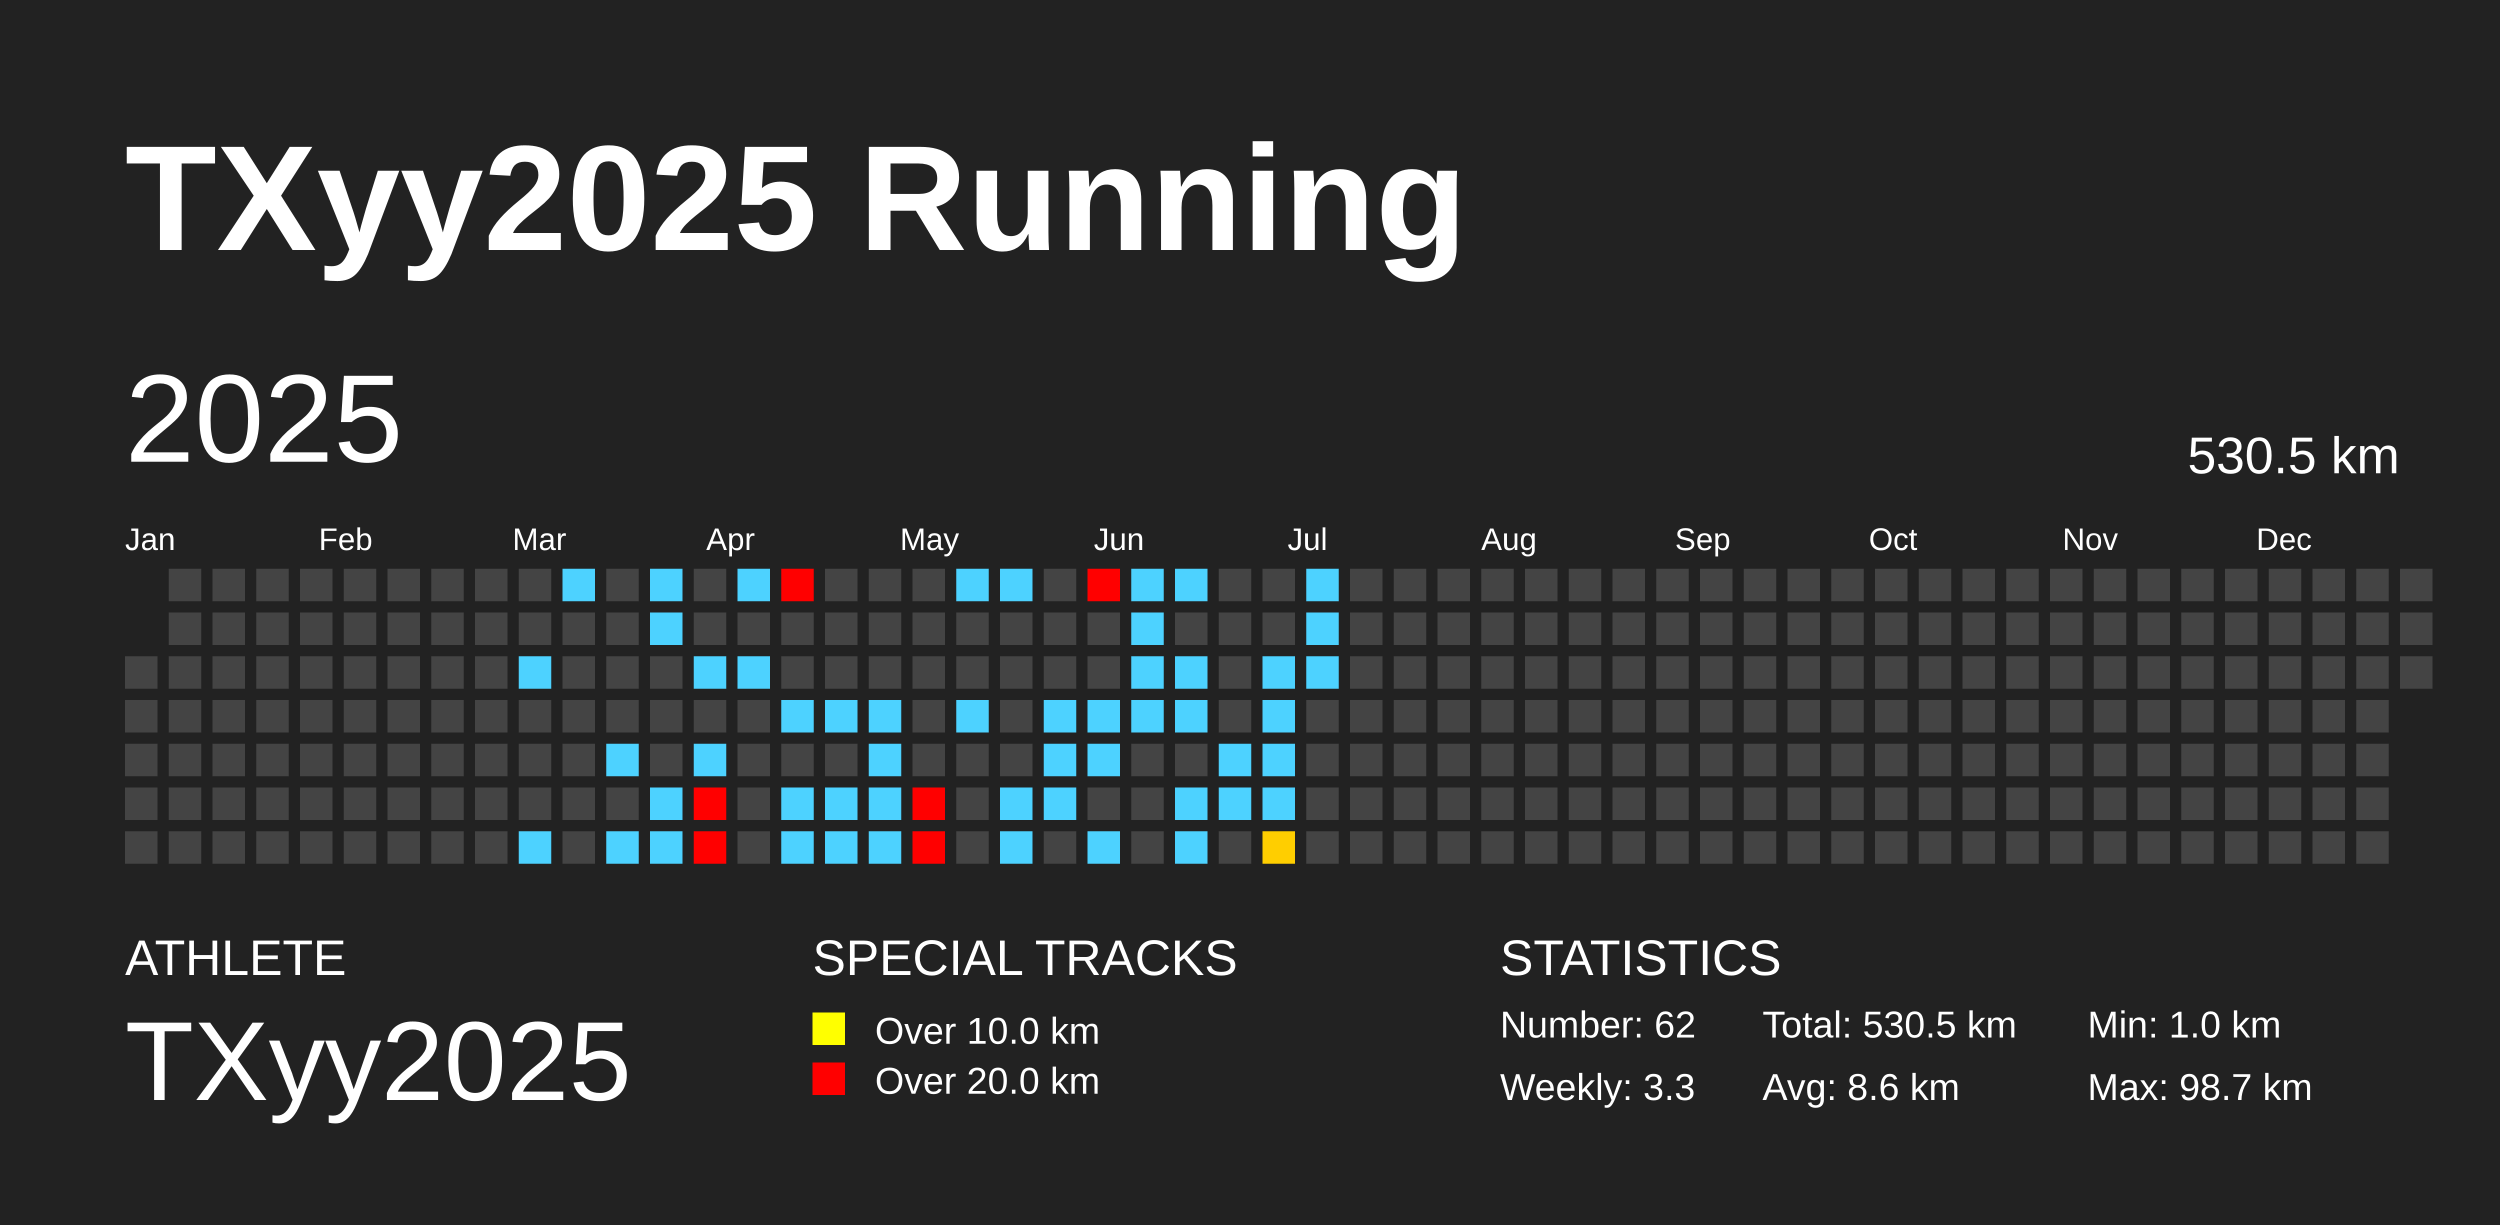
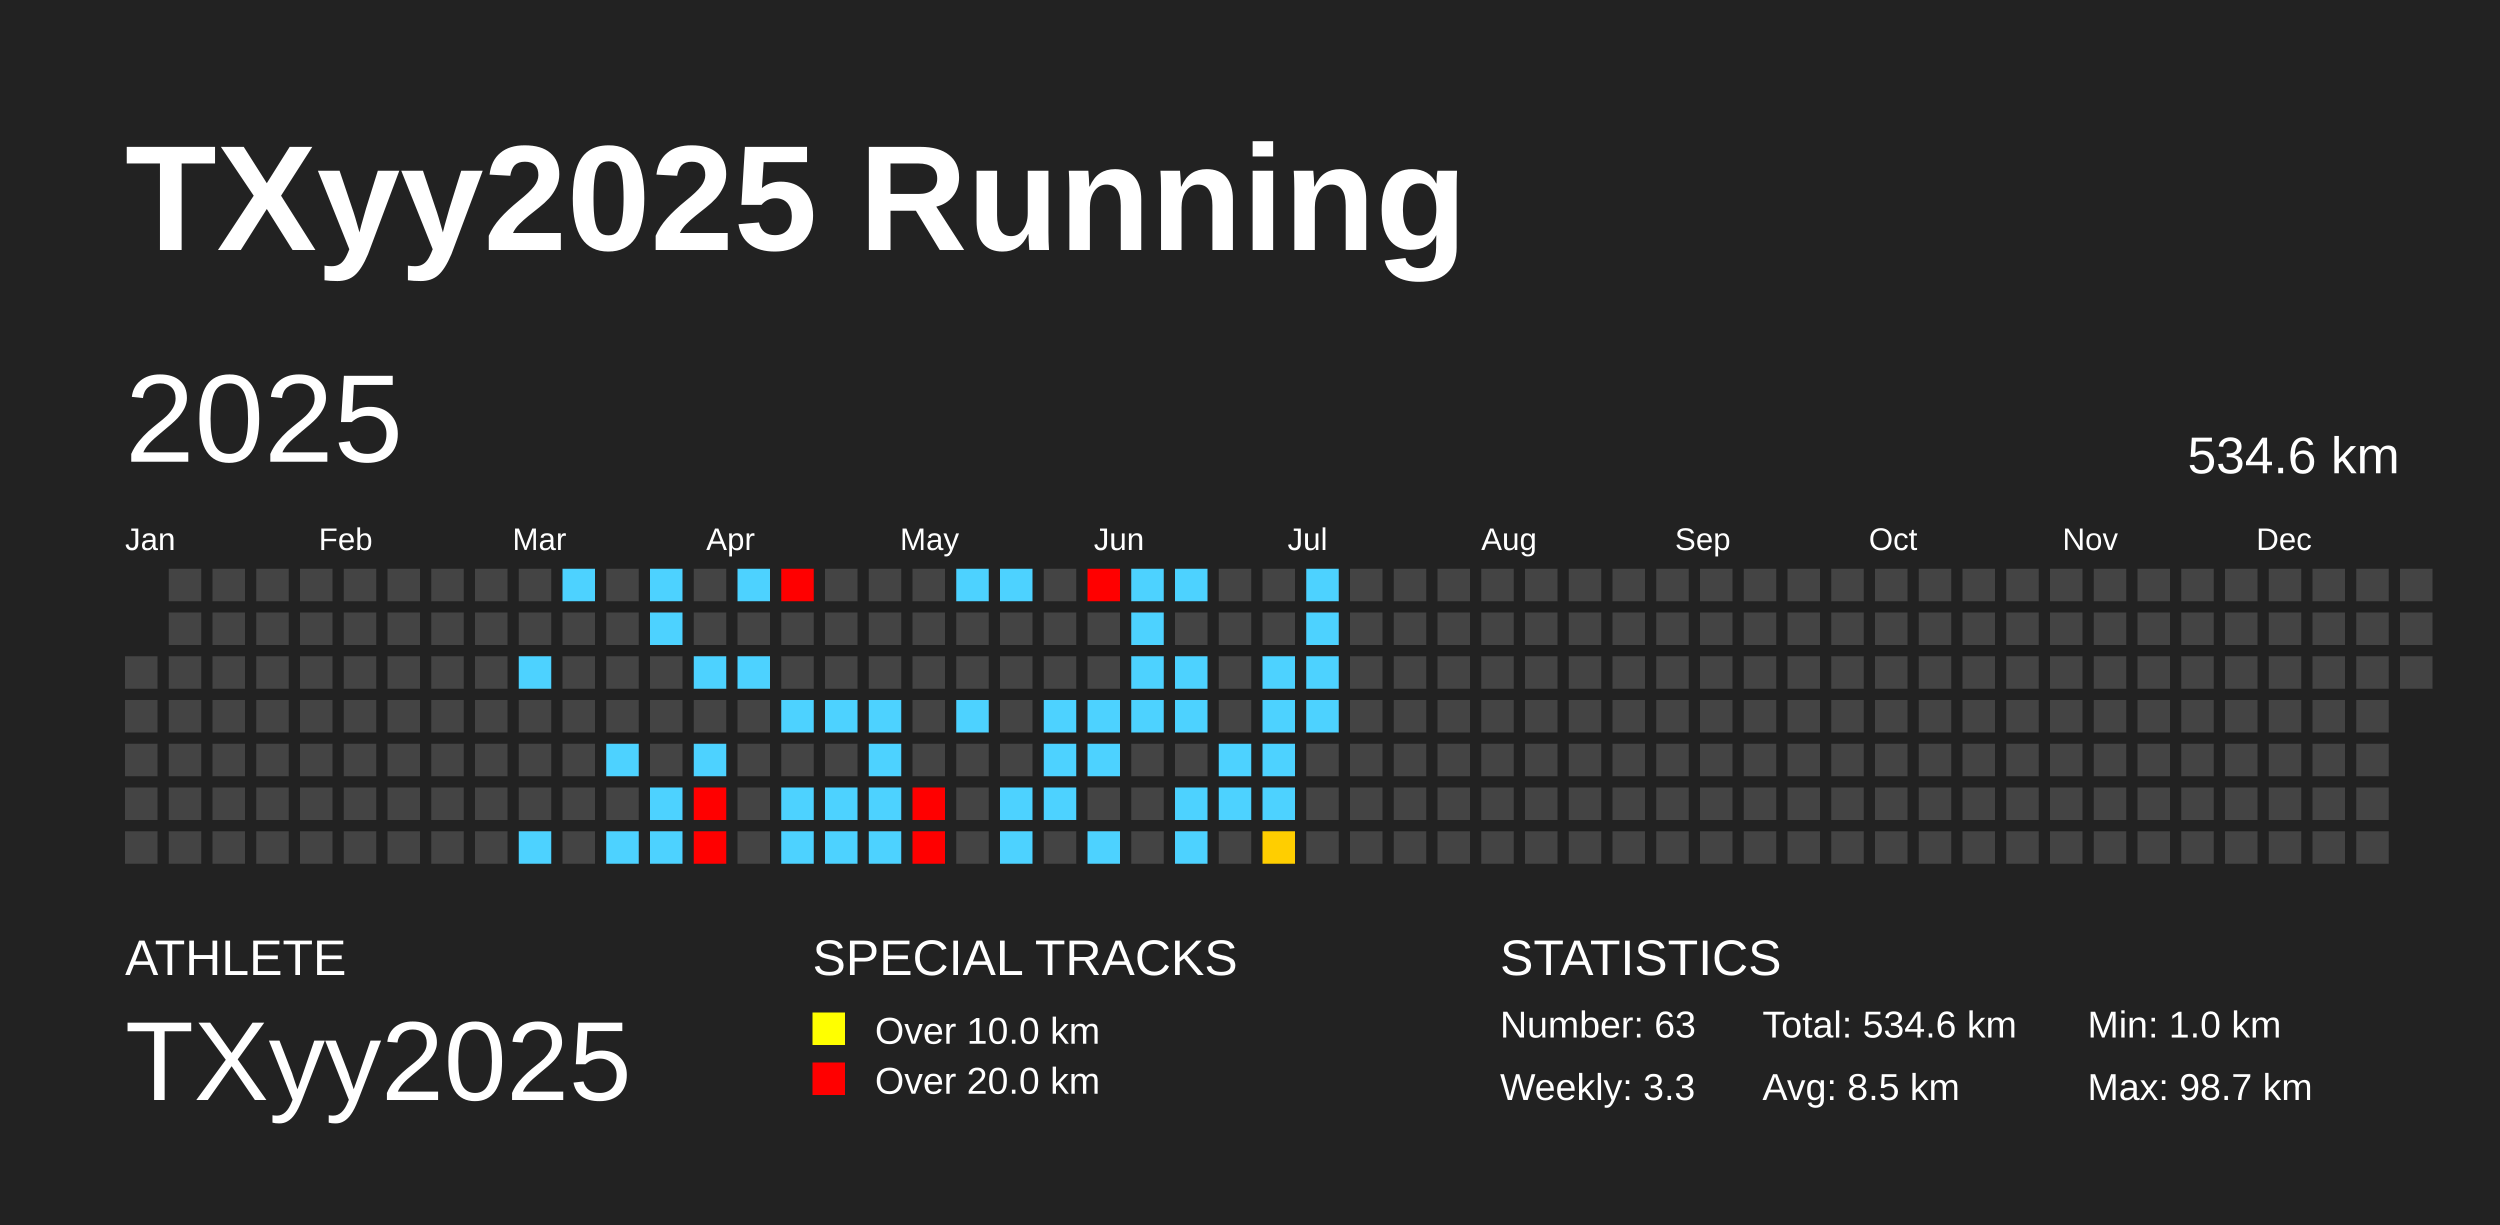
<svg xmlns="http://www.w3.org/2000/svg" baseProfile="full" height="98mm" version="1.1" viewBox="0,0,200,98" width="200mm">
  <defs />
  <rect fill="#222222" height="98" width="200" x="0" y="0" />
  <text fill="#FFFFFF" style="font-size:12px; font-family:Arial; font-weight:bold;" x="10" y="20">TXyy2025 Running</text>
  <text fill="#FFFFFF" style="font-size:4px; font-family:Arial" x="10" y="78">ATHLETE</text>
  <text fill="#FFFFFF" style="font-size:9px; font-family:Arial" x="10" y="88">TXyy2025</text>
  <text fill="#FFFFFF" style="font-size:4px; font-family:Arial" x="65" y="78">SPECIAL TRACKS</text>
  <rect fill="yellow" height="2.6" width="2.6" x="65" y="81" />
  <text fill="#FFFFFF" style="font-size:3px; font-family:Arial" x="70" y="83.5">Over 10.0 km</text>
  <rect fill="red" height="2.6" width="2.6" x="65" y="85" />
  <text fill="#FFFFFF" style="font-size:3px; font-family:Arial" x="70" y="87.5">Over 20.0 km</text>
  <text fill="#FFFFFF" style="font-size:4px; font-family:Arial" x="120" y="78">STATISTICS</text>
-   <text fill="#FFFFFF" style="font-size:3px; font-family:Arial" x="120" y="83">Number: 62</text>
+   <text fill="#FFFFFF" style="font-size:3px; font-family:Arial" x="120" y="83">Number: 63</text>
  <text fill="#FFFFFF" style="font-size:3px; font-family:Arial" x="120" y="88">Weekly: 3.3</text>
-   <text fill="#FFFFFF" style="font-size:3px; font-family:Arial" x="141" y="83">Total: 530.5 km</text>
-   <text fill="#FFFFFF" style="font-size:3px; font-family:Arial" x="141" y="88">Avg: 8.6 km</text>
+   <text fill="#FFFFFF" style="font-size:3px; font-family:Arial" x="141" y="83">Total: 534.6 km</text>
+   <text fill="#FFFFFF" style="font-size:3px; font-family:Arial" x="141" y="88">Avg: 8.5 km</text>
  <text fill="#FFFFFF" style="font-size:3px; font-family:Arial" x="167" y="83">Min: 1.0 km</text>
  <text fill="#FFFFFF" style="font-size:3px; font-family:Arial" x="167" y="88">Max: 98.7 km</text>
  <text dominant-baseline="hanging" fill="#FFFFFF" style="font-size:10.0px; font-family:Arial;" x="10" y="30">2025</text>
-   <text dominant-baseline="hanging" fill="#FFFFFF" style="font-size:4.125px; font-family:Arial;" x="175" y="35">530.5 km</text>
+   <text dominant-baseline="hanging" fill="#FFFFFF" style="font-size:4.125px; font-family:Arial;" x="175" y="35">534.6 km</text>
  <text fill="#FFFFFF" style="font-size:2.5px; font-family:Arial" x="10.0" y="44">Jan</text>
  <text fill="#FFFFFF" style="font-size:2.5px; font-family:Arial" x="25.5" y="44">Feb</text>
  <text fill="#FFFFFF" style="font-size:2.5px; font-family:Arial" x="41.0" y="44">Mar</text>
  <text fill="#FFFFFF" style="font-size:2.5px; font-family:Arial" x="56.5" y="44">Apr</text>
  <text fill="#FFFFFF" style="font-size:2.5px; font-family:Arial" x="72.0" y="44">May</text>
  <text fill="#FFFFFF" style="font-size:2.5px; font-family:Arial" x="87.5" y="44">Jun</text>
  <text fill="#FFFFFF" style="font-size:2.5px; font-family:Arial" x="103.0" y="44">Jul</text>
  <text fill="#FFFFFF" style="font-size:2.5px; font-family:Arial" x="118.5" y="44">Aug</text>
  <text fill="#FFFFFF" style="font-size:2.5px; font-family:Arial" x="134.0" y="44">Sep</text>
  <text fill="#FFFFFF" style="font-size:2.5px; font-family:Arial" x="149.5" y="44">Oct</text>
  <text fill="#FFFFFF" style="font-size:2.5px; font-family:Arial" x="165.0" y="44">Nov</text>
  <text fill="#FFFFFF" style="font-size:2.5px; font-family:Arial" x="180.5" y="44">Dec</text>
  <rect fill="#444444" height="2.6" width="2.6" x="10.0" y="52.5" />
  <rect fill="#444444" height="2.6" width="2.6" x="10.0" y="56.0" />
  <rect fill="#444444" height="2.6" width="2.6" x="10.0" y="59.5" />
  <rect fill="#444444" height="2.6" width="2.6" x="10.0" y="63.0" />
  <rect fill="#444444" height="2.6" width="2.6" x="10.0" y="66.5" />
  <rect fill="#444444" height="2.6" width="2.6" x="13.5" y="45.5" />
  <rect fill="#444444" height="2.6" width="2.6" x="13.5" y="49.0" />
  <rect fill="#444444" height="2.6" width="2.6" x="13.5" y="52.5" />
  <rect fill="#444444" height="2.6" width="2.6" x="13.5" y="56.0" />
  <rect fill="#444444" height="2.6" width="2.6" x="13.5" y="59.5" />
  <rect fill="#444444" height="2.6" width="2.6" x="13.5" y="63.0" />
  <rect fill="#444444" height="2.6" width="2.6" x="13.5" y="66.5" />
  <rect fill="#444444" height="2.6" width="2.6" x="17.0" y="45.5" />
  <rect fill="#444444" height="2.6" width="2.6" x="17.0" y="49.0" />
  <rect fill="#444444" height="2.6" width="2.6" x="17.0" y="52.5" />
  <rect fill="#444444" height="2.6" width="2.6" x="17.0" y="56.0" />
  <rect fill="#444444" height="2.6" width="2.6" x="17.0" y="59.5" />
  <rect fill="#444444" height="2.6" width="2.6" x="17.0" y="63.0" />
  <rect fill="#444444" height="2.6" width="2.6" x="17.0" y="66.5" />
  <rect fill="#444444" height="2.6" width="2.6" x="20.5" y="45.5" />
  <rect fill="#444444" height="2.6" width="2.6" x="20.5" y="49.0" />
  <rect fill="#444444" height="2.6" width="2.6" x="20.5" y="52.5" />
  <rect fill="#444444" height="2.6" width="2.6" x="20.5" y="56.0" />
  <rect fill="#444444" height="2.6" width="2.6" x="20.5" y="59.5" />
  <rect fill="#444444" height="2.6" width="2.6" x="20.5" y="63.0" />
  <rect fill="#444444" height="2.6" width="2.6" x="20.5" y="66.5" />
  <rect fill="#444444" height="2.6" width="2.6" x="24.0" y="45.5" />
  <rect fill="#444444" height="2.6" width="2.6" x="24.0" y="49.0" />
  <rect fill="#444444" height="2.6" width="2.6" x="24.0" y="52.5" />
  <rect fill="#444444" height="2.6" width="2.6" x="24.0" y="56.0" />
  <rect fill="#444444" height="2.6" width="2.6" x="24.0" y="59.5" />
  <rect fill="#444444" height="2.6" width="2.6" x="24.0" y="63.0" />
  <rect fill="#444444" height="2.6" width="2.6" x="24.0" y="66.5" />
  <rect fill="#444444" height="2.6" width="2.6" x="27.5" y="45.5" />
  <rect fill="#444444" height="2.6" width="2.6" x="27.5" y="49.0" />
  <rect fill="#444444" height="2.6" width="2.6" x="27.5" y="52.5" />
  <rect fill="#444444" height="2.6" width="2.6" x="27.5" y="56.0" />
  <rect fill="#444444" height="2.6" width="2.6" x="27.5" y="59.5" />
  <rect fill="#444444" height="2.6" width="2.6" x="27.5" y="63.0" />
  <rect fill="#444444" height="2.6" width="2.6" x="27.5" y="66.5" />
  <rect fill="#444444" height="2.6" width="2.6" x="31.0" y="45.5" />
  <rect fill="#444444" height="2.6" width="2.6" x="31.0" y="49.0" />
  <rect fill="#444444" height="2.6" width="2.6" x="31.0" y="52.5" />
  <rect fill="#444444" height="2.6" width="2.6" x="31.0" y="56.0" />
  <rect fill="#444444" height="2.6" width="2.6" x="31.0" y="59.5" />
  <rect fill="#444444" height="2.6" width="2.6" x="31.0" y="63.0" />
  <rect fill="#444444" height="2.6" width="2.6" x="31.0" y="66.5" />
  <rect fill="#444444" height="2.6" width="2.6" x="34.5" y="45.5" />
  <rect fill="#444444" height="2.6" width="2.6" x="34.5" y="49.0" />
  <rect fill="#444444" height="2.6" width="2.6" x="34.5" y="52.5" />
  <rect fill="#444444" height="2.6" width="2.6" x="34.5" y="56.0" />
  <rect fill="#444444" height="2.6" width="2.6" x="34.5" y="59.5" />
  <rect fill="#444444" height="2.6" width="2.6" x="34.5" y="63.0" />
  <rect fill="#444444" height="2.6" width="2.6" x="34.5" y="66.5" />
  <rect fill="#444444" height="2.6" width="2.6" x="38.0" y="45.5" />
  <rect fill="#444444" height="2.6" width="2.6" x="38.0" y="49.0" />
  <rect fill="#444444" height="2.6" width="2.6" x="38.0" y="52.5" />
  <rect fill="#444444" height="2.6" width="2.6" x="38.0" y="56.0" />
  <rect fill="#444444" height="2.6" width="2.6" x="38.0" y="59.5" />
  <rect fill="#444444" height="2.6" width="2.6" x="38.0" y="63.0" />
  <rect fill="#444444" height="2.6" width="2.6" x="38.0" y="66.5" />
  <rect fill="#444444" height="2.6" width="2.6" x="41.5" y="45.5" />
  <rect fill="#444444" height="2.6" width="2.6" x="41.5" y="49.0" />
  <rect fill="#4dd2ff" height="2.6" width="2.6" x="41.5" y="52.5" />
  <rect fill="#444444" height="2.6" width="2.6" x="41.5" y="56.0" />
  <rect fill="#444444" height="2.6" width="2.6" x="41.5" y="59.5" />
  <rect fill="#444444" height="2.6" width="2.6" x="41.5" y="63.0" />
  <rect fill="#4dd2ff" height="2.6" width="2.6" x="41.5" y="66.5" />
  <rect fill="#4dd2ff" height="2.6" width="2.6" x="45.0" y="45.5" />
  <rect fill="#444444" height="2.6" width="2.6" x="45.0" y="49.0" />
  <rect fill="#444444" height="2.6" width="2.6" x="45.0" y="52.5" />
  <rect fill="#444444" height="2.6" width="2.6" x="45.0" y="56.0" />
  <rect fill="#444444" height="2.6" width="2.6" x="45.0" y="59.5" />
  <rect fill="#444444" height="2.6" width="2.6" x="45.0" y="63.0" />
  <rect fill="#444444" height="2.6" width="2.6" x="45.0" y="66.5" />
  <rect fill="#444444" height="2.6" width="2.6" x="48.5" y="45.5" />
  <rect fill="#444444" height="2.6" width="2.6" x="48.5" y="49.0" />
  <rect fill="#444444" height="2.6" width="2.6" x="48.5" y="52.5" />
  <rect fill="#444444" height="2.6" width="2.6" x="48.5" y="56.0" />
  <rect fill="#4dd2ff" height="2.6" width="2.6" x="48.5" y="59.5" />
  <rect fill="#444444" height="2.6" width="2.6" x="48.5" y="63.0" />
  <rect fill="#4dd2ff" height="2.6" width="2.6" x="48.5" y="66.5" />
  <rect fill="#4dd2ff" height="2.6" width="2.6" x="52.0" y="45.5" />
  <rect fill="#4dd2ff" height="2.6" width="2.6" x="52.0" y="49.0" />
  <rect fill="#444444" height="2.6" width="2.6" x="52.0" y="52.5" />
  <rect fill="#444444" height="2.6" width="2.6" x="52.0" y="56.0" />
  <rect fill="#444444" height="2.6" width="2.6" x="52.0" y="59.5" />
  <rect fill="#4dd2ff" height="2.6" width="2.6" x="52.0" y="63.0" />
  <rect fill="#4dd2ff" height="2.6" width="2.6" x="52.0" y="66.5" />
  <rect fill="#444444" height="2.6" width="2.6" x="55.5" y="45.5" />
  <rect fill="#444444" height="2.6" width="2.6" x="55.5" y="49.0" />
  <rect fill="#4dd2ff" height="2.6" width="2.6" x="55.5" y="52.5" />
  <rect fill="#444444" height="2.6" width="2.6" x="55.5" y="56.0" />
  <rect fill="#4dd2ff" height="2.6" width="2.6" x="55.5" y="59.5" />
  <rect fill="red" height="2.6" width="2.6" x="55.5" y="63.0" />
  <rect fill="red" height="2.6" width="2.6" x="55.5" y="66.5" />
  <rect fill="#4dd2ff" height="2.6" width="2.6" x="59.0" y="45.5" />
  <rect fill="#444444" height="2.6" width="2.6" x="59.0" y="49.0" />
  <rect fill="#4dd2ff" height="2.6" width="2.6" x="59.0" y="52.5" />
  <rect fill="#444444" height="2.6" width="2.6" x="59.0" y="56.0" />
  <rect fill="#444444" height="2.6" width="2.6" x="59.0" y="59.5" />
  <rect fill="#444444" height="2.6" width="2.6" x="59.0" y="63.0" />
  <rect fill="#444444" height="2.6" width="2.6" x="59.0" y="66.5" />
  <rect fill="red" height="2.6" width="2.6" x="62.5" y="45.5" />
  <rect fill="#444444" height="2.6" width="2.6" x="62.5" y="49.0" />
  <rect fill="#444444" height="2.6" width="2.6" x="62.5" y="52.5" />
  <rect fill="#4dd2ff" height="2.6" width="2.6" x="62.5" y="56.0" />
  <rect fill="#444444" height="2.6" width="2.6" x="62.5" y="59.5" />
  <rect fill="#4dd2ff" height="2.6" width="2.6" x="62.5" y="63.0" />
  <rect fill="#4dd2ff" height="2.6" width="2.6" x="62.5" y="66.5" />
  <rect fill="#444444" height="2.6" width="2.6" x="66.0" y="45.5" />
  <rect fill="#444444" height="2.6" width="2.6" x="66.0" y="49.0" />
  <rect fill="#444444" height="2.6" width="2.6" x="66.0" y="52.5" />
  <rect fill="#4dd2ff" height="2.6" width="2.6" x="66.0" y="56.0" />
  <rect fill="#444444" height="2.6" width="2.6" x="66.0" y="59.5" />
  <rect fill="#4dd2ff" height="2.6" width="2.6" x="66.0" y="63.0" />
  <rect fill="#4dd2ff" height="2.6" width="2.6" x="66.0" y="66.5" />
  <rect fill="#444444" height="2.6" width="2.6" x="69.5" y="45.5" />
  <rect fill="#444444" height="2.6" width="2.6" x="69.5" y="49.0" />
  <rect fill="#444444" height="2.6" width="2.6" x="69.5" y="52.5" />
  <rect fill="#4dd2ff" height="2.6" width="2.6" x="69.5" y="56.0" />
  <rect fill="#4dd2ff" height="2.6" width="2.6" x="69.5" y="59.5" />
  <rect fill="#4dd2ff" height="2.6" width="2.6" x="69.5" y="63.0" />
  <rect fill="#4dd2ff" height="2.6" width="2.6" x="69.5" y="66.5" />
  <rect fill="#444444" height="2.6" width="2.6" x="73.0" y="45.5" />
  <rect fill="#444444" height="2.6" width="2.6" x="73.0" y="49.0" />
  <rect fill="#444444" height="2.6" width="2.6" x="73.0" y="52.5" />
  <rect fill="#444444" height="2.6" width="2.6" x="73.0" y="56.0" />
  <rect fill="#444444" height="2.6" width="2.6" x="73.0" y="59.5" />
  <rect fill="red" height="2.6" width="2.6" x="73.0" y="63.0" />
  <rect fill="red" height="2.6" width="2.6" x="73.0" y="66.5" />
  <rect fill="#4dd2ff" height="2.6" width="2.6" x="76.5" y="45.5" />
  <rect fill="#444444" height="2.6" width="2.6" x="76.5" y="49.0" />
  <rect fill="#444444" height="2.6" width="2.6" x="76.5" y="52.5" />
  <rect fill="#4dd2ff" height="2.6" width="2.6" x="76.5" y="56.0" />
  <rect fill="#444444" height="2.6" width="2.6" x="76.5" y="59.5" />
  <rect fill="#444444" height="2.6" width="2.6" x="76.5" y="63.0" />
  <rect fill="#444444" height="2.6" width="2.6" x="76.5" y="66.5" />
  <rect fill="#4dd2ff" height="2.6" width="2.6" x="80.0" y="45.5" />
  <rect fill="#444444" height="2.6" width="2.6" x="80.0" y="49.0" />
  <rect fill="#444444" height="2.6" width="2.6" x="80.0" y="52.5" />
  <rect fill="#444444" height="2.6" width="2.6" x="80.0" y="56.0" />
  <rect fill="#444444" height="2.6" width="2.6" x="80.0" y="59.5" />
  <rect fill="#4dd2ff" height="2.6" width="2.6" x="80.0" y="63.0" />
  <rect fill="#4dd2ff" height="2.6" width="2.6" x="80.0" y="66.5" />
  <rect fill="#444444" height="2.6" width="2.6" x="83.5" y="45.5" />
  <rect fill="#444444" height="2.6" width="2.6" x="83.5" y="49.0" />
  <rect fill="#444444" height="2.6" width="2.6" x="83.5" y="52.5" />
  <rect fill="#4dd2ff" height="2.6" width="2.6" x="83.5" y="56.0" />
  <rect fill="#4dd2ff" height="2.6" width="2.6" x="83.5" y="59.5" />
  <rect fill="#4dd2ff" height="2.6" width="2.6" x="83.5" y="63.0" />
  <rect fill="#444444" height="2.6" width="2.6" x="83.5" y="66.5" />
  <rect fill="red" height="2.6" width="2.6" x="87.0" y="45.5" />
  <rect fill="#444444" height="2.6" width="2.6" x="87.0" y="49.0" />
  <rect fill="#444444" height="2.6" width="2.6" x="87.0" y="52.5" />
  <rect fill="#4dd2ff" height="2.6" width="2.6" x="87.0" y="56.0" />
  <rect fill="#4dd2ff" height="2.6" width="2.6" x="87.0" y="59.5" />
  <rect fill="#444444" height="2.6" width="2.6" x="87.0" y="63.0" />
  <rect fill="#4dd2ff" height="2.6" width="2.6" x="87.0" y="66.5" />
  <rect fill="#4dd2ff" height="2.6" width="2.6" x="90.5" y="45.5" />
  <rect fill="#4dd2ff" height="2.6" width="2.6" x="90.5" y="49.0" />
  <rect fill="#4dd2ff" height="2.6" width="2.6" x="90.5" y="52.5" />
  <rect fill="#4dd2ff" height="2.6" width="2.6" x="90.5" y="56.0" />
  <rect fill="#444444" height="2.6" width="2.6" x="90.5" y="59.5" />
  <rect fill="#444444" height="2.6" width="2.6" x="90.5" y="63.0" />
  <rect fill="#444444" height="2.6" width="2.6" x="90.5" y="66.5" />
  <rect fill="#4dd2ff" height="2.6" width="2.6" x="94.0" y="45.5" />
  <rect fill="#444444" height="2.6" width="2.6" x="94.0" y="49.0" />
  <rect fill="#4dd2ff" height="2.6" width="2.6" x="94.0" y="52.5" />
  <rect fill="#4dd2ff" height="2.6" width="2.6" x="94.0" y="56.0" />
  <rect fill="#444444" height="2.6" width="2.6" x="94.0" y="59.5" />
  <rect fill="#4dd2ff" height="2.6" width="2.6" x="94.0" y="63.0" />
  <rect fill="#4dd2ff" height="2.6" width="2.6" x="94.0" y="66.5" />
  <rect fill="#444444" height="2.6" width="2.6" x="97.5" y="45.5" />
  <rect fill="#444444" height="2.6" width="2.6" x="97.5" y="49.0" />
  <rect fill="#444444" height="2.6" width="2.6" x="97.5" y="52.5" />
  <rect fill="#444444" height="2.6" width="2.6" x="97.5" y="56.0" />
  <rect fill="#4dd2ff" height="2.6" width="2.6" x="97.5" y="59.5" />
  <rect fill="#4dd2ff" height="2.6" width="2.6" x="97.5" y="63.0" />
  <rect fill="#444444" height="2.6" width="2.6" x="97.5" y="66.5" />
  <rect fill="#444444" height="2.6" width="2.6" x="101.0" y="45.5" />
  <rect fill="#444444" height="2.6" width="2.6" x="101.0" y="49.0" />
  <rect fill="#4dd2ff" height="2.6" width="2.6" x="101.0" y="52.5" />
  <rect fill="#4dd2ff" height="2.6" width="2.6" x="101.0" y="56.0" />
  <rect fill="#4dd2ff" height="2.6" width="2.6" x="101.0" y="59.5" />
  <rect fill="#4dd2ff" height="2.6" width="2.6" x="101.0" y="63.0" />
  <rect fill="#ffce00" height="2.6" width="2.6" x="101.0" y="66.5" />
  <rect fill="#4dd2ff" height="2.6" width="2.6" x="104.5" y="45.5" />
  <rect fill="#4dd2ff" height="2.6" width="2.6" x="104.5" y="49.0" />
  <rect fill="#4dd2ff" height="2.6" width="2.6" x="104.5" y="52.5" />
-   <rect fill="#444444" height="2.6" width="2.6" x="104.5" y="56.0" />
+   <rect fill="#4dd2ff" height="2.6" width="2.6" x="104.5" y="56.0" />
  <rect fill="#444444" height="2.6" width="2.6" x="104.5" y="59.5" />
  <rect fill="#444444" height="2.6" width="2.6" x="104.5" y="63.0" />
  <rect fill="#444444" height="2.6" width="2.6" x="104.5" y="66.5" />
  <rect fill="#444444" height="2.6" width="2.6" x="108.0" y="45.5" />
  <rect fill="#444444" height="2.6" width="2.6" x="108.0" y="49.0" />
  <rect fill="#444444" height="2.6" width="2.6" x="108.0" y="52.5" />
  <rect fill="#444444" height="2.6" width="2.6" x="108.0" y="56.0" />
  <rect fill="#444444" height="2.6" width="2.6" x="108.0" y="59.5" />
  <rect fill="#444444" height="2.6" width="2.6" x="108.0" y="63.0" />
  <rect fill="#444444" height="2.6" width="2.6" x="108.0" y="66.5" />
  <rect fill="#444444" height="2.6" width="2.6" x="111.5" y="45.5" />
  <rect fill="#444444" height="2.6" width="2.6" x="111.5" y="49.0" />
  <rect fill="#444444" height="2.6" width="2.6" x="111.5" y="52.5" />
  <rect fill="#444444" height="2.6" width="2.6" x="111.5" y="56.0" />
  <rect fill="#444444" height="2.6" width="2.6" x="111.5" y="59.5" />
  <rect fill="#444444" height="2.6" width="2.6" x="111.5" y="63.0" />
  <rect fill="#444444" height="2.6" width="2.6" x="111.5" y="66.5" />
  <rect fill="#444444" height="2.6" width="2.6" x="115.0" y="45.5" />
  <rect fill="#444444" height="2.6" width="2.6" x="115.0" y="49.0" />
  <rect fill="#444444" height="2.6" width="2.6" x="115.0" y="52.5" />
  <rect fill="#444444" height="2.6" width="2.6" x="115.0" y="56.0" />
  <rect fill="#444444" height="2.6" width="2.6" x="115.0" y="59.5" />
  <rect fill="#444444" height="2.6" width="2.6" x="115.0" y="63.0" />
  <rect fill="#444444" height="2.6" width="2.6" x="115.0" y="66.5" />
  <rect fill="#444444" height="2.6" width="2.6" x="118.5" y="45.5" />
  <rect fill="#444444" height="2.6" width="2.6" x="118.5" y="49.0" />
  <rect fill="#444444" height="2.6" width="2.6" x="118.5" y="52.5" />
  <rect fill="#444444" height="2.6" width="2.6" x="118.5" y="56.0" />
  <rect fill="#444444" height="2.6" width="2.6" x="118.5" y="59.5" />
  <rect fill="#444444" height="2.6" width="2.6" x="118.5" y="63.0" />
  <rect fill="#444444" height="2.6" width="2.6" x="118.5" y="66.5" />
  <rect fill="#444444" height="2.6" width="2.6" x="122.0" y="45.5" />
  <rect fill="#444444" height="2.6" width="2.6" x="122.0" y="49.0" />
  <rect fill="#444444" height="2.6" width="2.6" x="122.0" y="52.5" />
  <rect fill="#444444" height="2.6" width="2.6" x="122.0" y="56.0" />
  <rect fill="#444444" height="2.6" width="2.6" x="122.0" y="59.5" />
  <rect fill="#444444" height="2.6" width="2.6" x="122.0" y="63.0" />
  <rect fill="#444444" height="2.6" width="2.6" x="122.0" y="66.5" />
  <rect fill="#444444" height="2.6" width="2.6" x="125.5" y="45.5" />
  <rect fill="#444444" height="2.6" width="2.6" x="125.5" y="49.0" />
  <rect fill="#444444" height="2.6" width="2.6" x="125.5" y="52.5" />
  <rect fill="#444444" height="2.6" width="2.6" x="125.5" y="56.0" />
  <rect fill="#444444" height="2.6" width="2.6" x="125.5" y="59.5" />
  <rect fill="#444444" height="2.6" width="2.6" x="125.5" y="63.0" />
  <rect fill="#444444" height="2.6" width="2.6" x="125.5" y="66.5" />
  <rect fill="#444444" height="2.6" width="2.6" x="129.0" y="45.5" />
  <rect fill="#444444" height="2.6" width="2.6" x="129.0" y="49.0" />
  <rect fill="#444444" height="2.6" width="2.6" x="129.0" y="52.5" />
  <rect fill="#444444" height="2.6" width="2.6" x="129.0" y="56.0" />
  <rect fill="#444444" height="2.6" width="2.6" x="129.0" y="59.5" />
  <rect fill="#444444" height="2.6" width="2.6" x="129.0" y="63.0" />
  <rect fill="#444444" height="2.6" width="2.6" x="129.0" y="66.5" />
  <rect fill="#444444" height="2.6" width="2.6" x="132.5" y="45.5" />
  <rect fill="#444444" height="2.6" width="2.6" x="132.5" y="49.0" />
  <rect fill="#444444" height="2.6" width="2.6" x="132.5" y="52.5" />
  <rect fill="#444444" height="2.6" width="2.6" x="132.5" y="56.0" />
  <rect fill="#444444" height="2.6" width="2.6" x="132.5" y="59.5" />
  <rect fill="#444444" height="2.6" width="2.6" x="132.5" y="63.0" />
  <rect fill="#444444" height="2.6" width="2.6" x="132.5" y="66.5" />
  <rect fill="#444444" height="2.6" width="2.6" x="136.0" y="45.5" />
  <rect fill="#444444" height="2.6" width="2.6" x="136.0" y="49.0" />
  <rect fill="#444444" height="2.6" width="2.6" x="136.0" y="52.5" />
  <rect fill="#444444" height="2.6" width="2.6" x="136.0" y="56.0" />
  <rect fill="#444444" height="2.6" width="2.6" x="136.0" y="59.5" />
  <rect fill="#444444" height="2.6" width="2.6" x="136.0" y="63.0" />
  <rect fill="#444444" height="2.6" width="2.6" x="136.0" y="66.5" />
  <rect fill="#444444" height="2.6" width="2.6" x="139.5" y="45.5" />
  <rect fill="#444444" height="2.6" width="2.6" x="139.5" y="49.0" />
  <rect fill="#444444" height="2.6" width="2.6" x="139.5" y="52.5" />
  <rect fill="#444444" height="2.6" width="2.6" x="139.5" y="56.0" />
  <rect fill="#444444" height="2.6" width="2.6" x="139.5" y="59.5" />
  <rect fill="#444444" height="2.6" width="2.6" x="139.5" y="63.0" />
  <rect fill="#444444" height="2.6" width="2.6" x="139.5" y="66.5" />
  <rect fill="#444444" height="2.6" width="2.6" x="143.0" y="45.5" />
  <rect fill="#444444" height="2.6" width="2.6" x="143.0" y="49.0" />
  <rect fill="#444444" height="2.6" width="2.6" x="143.0" y="52.5" />
  <rect fill="#444444" height="2.6" width="2.6" x="143.0" y="56.0" />
  <rect fill="#444444" height="2.6" width="2.6" x="143.0" y="59.5" />
  <rect fill="#444444" height="2.6" width="2.6" x="143.0" y="63.0" />
  <rect fill="#444444" height="2.6" width="2.6" x="143.0" y="66.5" />
  <rect fill="#444444" height="2.6" width="2.6" x="146.5" y="45.5" />
  <rect fill="#444444" height="2.6" width="2.6" x="146.5" y="49.0" />
  <rect fill="#444444" height="2.6" width="2.6" x="146.5" y="52.5" />
  <rect fill="#444444" height="2.6" width="2.6" x="146.5" y="56.0" />
  <rect fill="#444444" height="2.6" width="2.6" x="146.5" y="59.5" />
  <rect fill="#444444" height="2.6" width="2.6" x="146.5" y="63.0" />
  <rect fill="#444444" height="2.6" width="2.6" x="146.5" y="66.5" />
  <rect fill="#444444" height="2.6" width="2.6" x="150.0" y="45.5" />
  <rect fill="#444444" height="2.6" width="2.6" x="150.0" y="49.0" />
  <rect fill="#444444" height="2.6" width="2.6" x="150.0" y="52.5" />
  <rect fill="#444444" height="2.6" width="2.6" x="150.0" y="56.0" />
  <rect fill="#444444" height="2.6" width="2.6" x="150.0" y="59.5" />
  <rect fill="#444444" height="2.6" width="2.6" x="150.0" y="63.0" />
  <rect fill="#444444" height="2.6" width="2.6" x="150.0" y="66.5" />
  <rect fill="#444444" height="2.6" width="2.6" x="153.5" y="45.5" />
  <rect fill="#444444" height="2.6" width="2.6" x="153.5" y="49.0" />
  <rect fill="#444444" height="2.6" width="2.6" x="153.5" y="52.5" />
  <rect fill="#444444" height="2.6" width="2.6" x="153.5" y="56.0" />
  <rect fill="#444444" height="2.6" width="2.6" x="153.5" y="59.5" />
  <rect fill="#444444" height="2.6" width="2.6" x="153.5" y="63.0" />
  <rect fill="#444444" height="2.6" width="2.6" x="153.5" y="66.5" />
  <rect fill="#444444" height="2.6" width="2.6" x="157.0" y="45.5" />
  <rect fill="#444444" height="2.6" width="2.6" x="157.0" y="49.0" />
  <rect fill="#444444" height="2.6" width="2.6" x="157.0" y="52.5" />
  <rect fill="#444444" height="2.6" width="2.6" x="157.0" y="56.0" />
  <rect fill="#444444" height="2.6" width="2.6" x="157.0" y="59.5" />
  <rect fill="#444444" height="2.6" width="2.6" x="157.0" y="63.0" />
  <rect fill="#444444" height="2.6" width="2.6" x="157.0" y="66.5" />
  <rect fill="#444444" height="2.6" width="2.6" x="160.5" y="45.5" />
  <rect fill="#444444" height="2.6" width="2.6" x="160.5" y="49.0" />
  <rect fill="#444444" height="2.6" width="2.6" x="160.5" y="52.5" />
  <rect fill="#444444" height="2.6" width="2.6" x="160.5" y="56.0" />
  <rect fill="#444444" height="2.6" width="2.6" x="160.5" y="59.5" />
  <rect fill="#444444" height="2.6" width="2.6" x="160.5" y="63.0" />
  <rect fill="#444444" height="2.6" width="2.6" x="160.5" y="66.5" />
  <rect fill="#444444" height="2.6" width="2.6" x="164.0" y="45.5" />
  <rect fill="#444444" height="2.6" width="2.6" x="164.0" y="49.0" />
  <rect fill="#444444" height="2.6" width="2.6" x="164.0" y="52.5" />
  <rect fill="#444444" height="2.6" width="2.6" x="164.0" y="56.0" />
  <rect fill="#444444" height="2.6" width="2.6" x="164.0" y="59.5" />
  <rect fill="#444444" height="2.6" width="2.6" x="164.0" y="63.0" />
  <rect fill="#444444" height="2.6" width="2.6" x="164.0" y="66.5" />
  <rect fill="#444444" height="2.6" width="2.6" x="167.5" y="45.5" />
  <rect fill="#444444" height="2.6" width="2.6" x="167.5" y="49.0" />
  <rect fill="#444444" height="2.6" width="2.6" x="167.5" y="52.5" />
  <rect fill="#444444" height="2.6" width="2.6" x="167.5" y="56.0" />
  <rect fill="#444444" height="2.6" width="2.6" x="167.5" y="59.5" />
  <rect fill="#444444" height="2.6" width="2.6" x="167.5" y="63.0" />
  <rect fill="#444444" height="2.6" width="2.6" x="167.5" y="66.5" />
  <rect fill="#444444" height="2.6" width="2.6" x="171.0" y="45.5" />
  <rect fill="#444444" height="2.6" width="2.6" x="171.0" y="49.0" />
  <rect fill="#444444" height="2.6" width="2.6" x="171.0" y="52.5" />
  <rect fill="#444444" height="2.6" width="2.6" x="171.0" y="56.0" />
  <rect fill="#444444" height="2.6" width="2.6" x="171.0" y="59.5" />
  <rect fill="#444444" height="2.6" width="2.6" x="171.0" y="63.0" />
  <rect fill="#444444" height="2.6" width="2.6" x="171.0" y="66.5" />
  <rect fill="#444444" height="2.6" width="2.6" x="174.5" y="45.5" />
  <rect fill="#444444" height="2.6" width="2.6" x="174.5" y="49.0" />
  <rect fill="#444444" height="2.6" width="2.6" x="174.5" y="52.5" />
  <rect fill="#444444" height="2.6" width="2.6" x="174.5" y="56.0" />
  <rect fill="#444444" height="2.6" width="2.6" x="174.5" y="59.5" />
  <rect fill="#444444" height="2.6" width="2.6" x="174.5" y="63.0" />
  <rect fill="#444444" height="2.6" width="2.6" x="174.5" y="66.5" />
  <rect fill="#444444" height="2.6" width="2.6" x="178.0" y="45.5" />
  <rect fill="#444444" height="2.6" width="2.6" x="178.0" y="49.0" />
  <rect fill="#444444" height="2.6" width="2.6" x="178.0" y="52.5" />
  <rect fill="#444444" height="2.6" width="2.6" x="178.0" y="56.0" />
  <rect fill="#444444" height="2.6" width="2.6" x="178.0" y="59.5" />
  <rect fill="#444444" height="2.6" width="2.6" x="178.0" y="63.0" />
  <rect fill="#444444" height="2.6" width="2.6" x="178.0" y="66.5" />
  <rect fill="#444444" height="2.6" width="2.6" x="181.5" y="45.5" />
  <rect fill="#444444" height="2.6" width="2.6" x="181.5" y="49.0" />
  <rect fill="#444444" height="2.6" width="2.6" x="181.5" y="52.5" />
  <rect fill="#444444" height="2.6" width="2.6" x="181.5" y="56.0" />
  <rect fill="#444444" height="2.6" width="2.6" x="181.5" y="59.5" />
  <rect fill="#444444" height="2.6" width="2.6" x="181.5" y="63.0" />
  <rect fill="#444444" height="2.6" width="2.6" x="181.5" y="66.5" />
  <rect fill="#444444" height="2.6" width="2.6" x="185.0" y="45.5" />
  <rect fill="#444444" height="2.6" width="2.6" x="185.0" y="49.0" />
  <rect fill="#444444" height="2.6" width="2.6" x="185.0" y="52.5" />
  <rect fill="#444444" height="2.6" width="2.6" x="185.0" y="56.0" />
  <rect fill="#444444" height="2.6" width="2.6" x="185.0" y="59.5" />
  <rect fill="#444444" height="2.6" width="2.6" x="185.0" y="63.0" />
  <rect fill="#444444" height="2.6" width="2.6" x="185.0" y="66.5" />
  <rect fill="#444444" height="2.6" width="2.6" x="188.5" y="45.5" />
  <rect fill="#444444" height="2.6" width="2.6" x="188.5" y="49.0" />
  <rect fill="#444444" height="2.6" width="2.6" x="188.5" y="52.5" />
  <rect fill="#444444" height="2.6" width="2.6" x="188.5" y="56.0" />
  <rect fill="#444444" height="2.6" width="2.6" x="188.5" y="59.5" />
  <rect fill="#444444" height="2.6" width="2.6" x="188.5" y="63.0" />
  <rect fill="#444444" height="2.6" width="2.6" x="188.5" y="66.5" />
  <rect fill="#444444" height="2.6" width="2.6" x="192.0" y="45.5" />
  <rect fill="#444444" height="2.6" width="2.6" x="192.0" y="49.0" />
  <rect fill="#444444" height="2.6" width="2.6" x="192.0" y="52.5" />
</svg>
